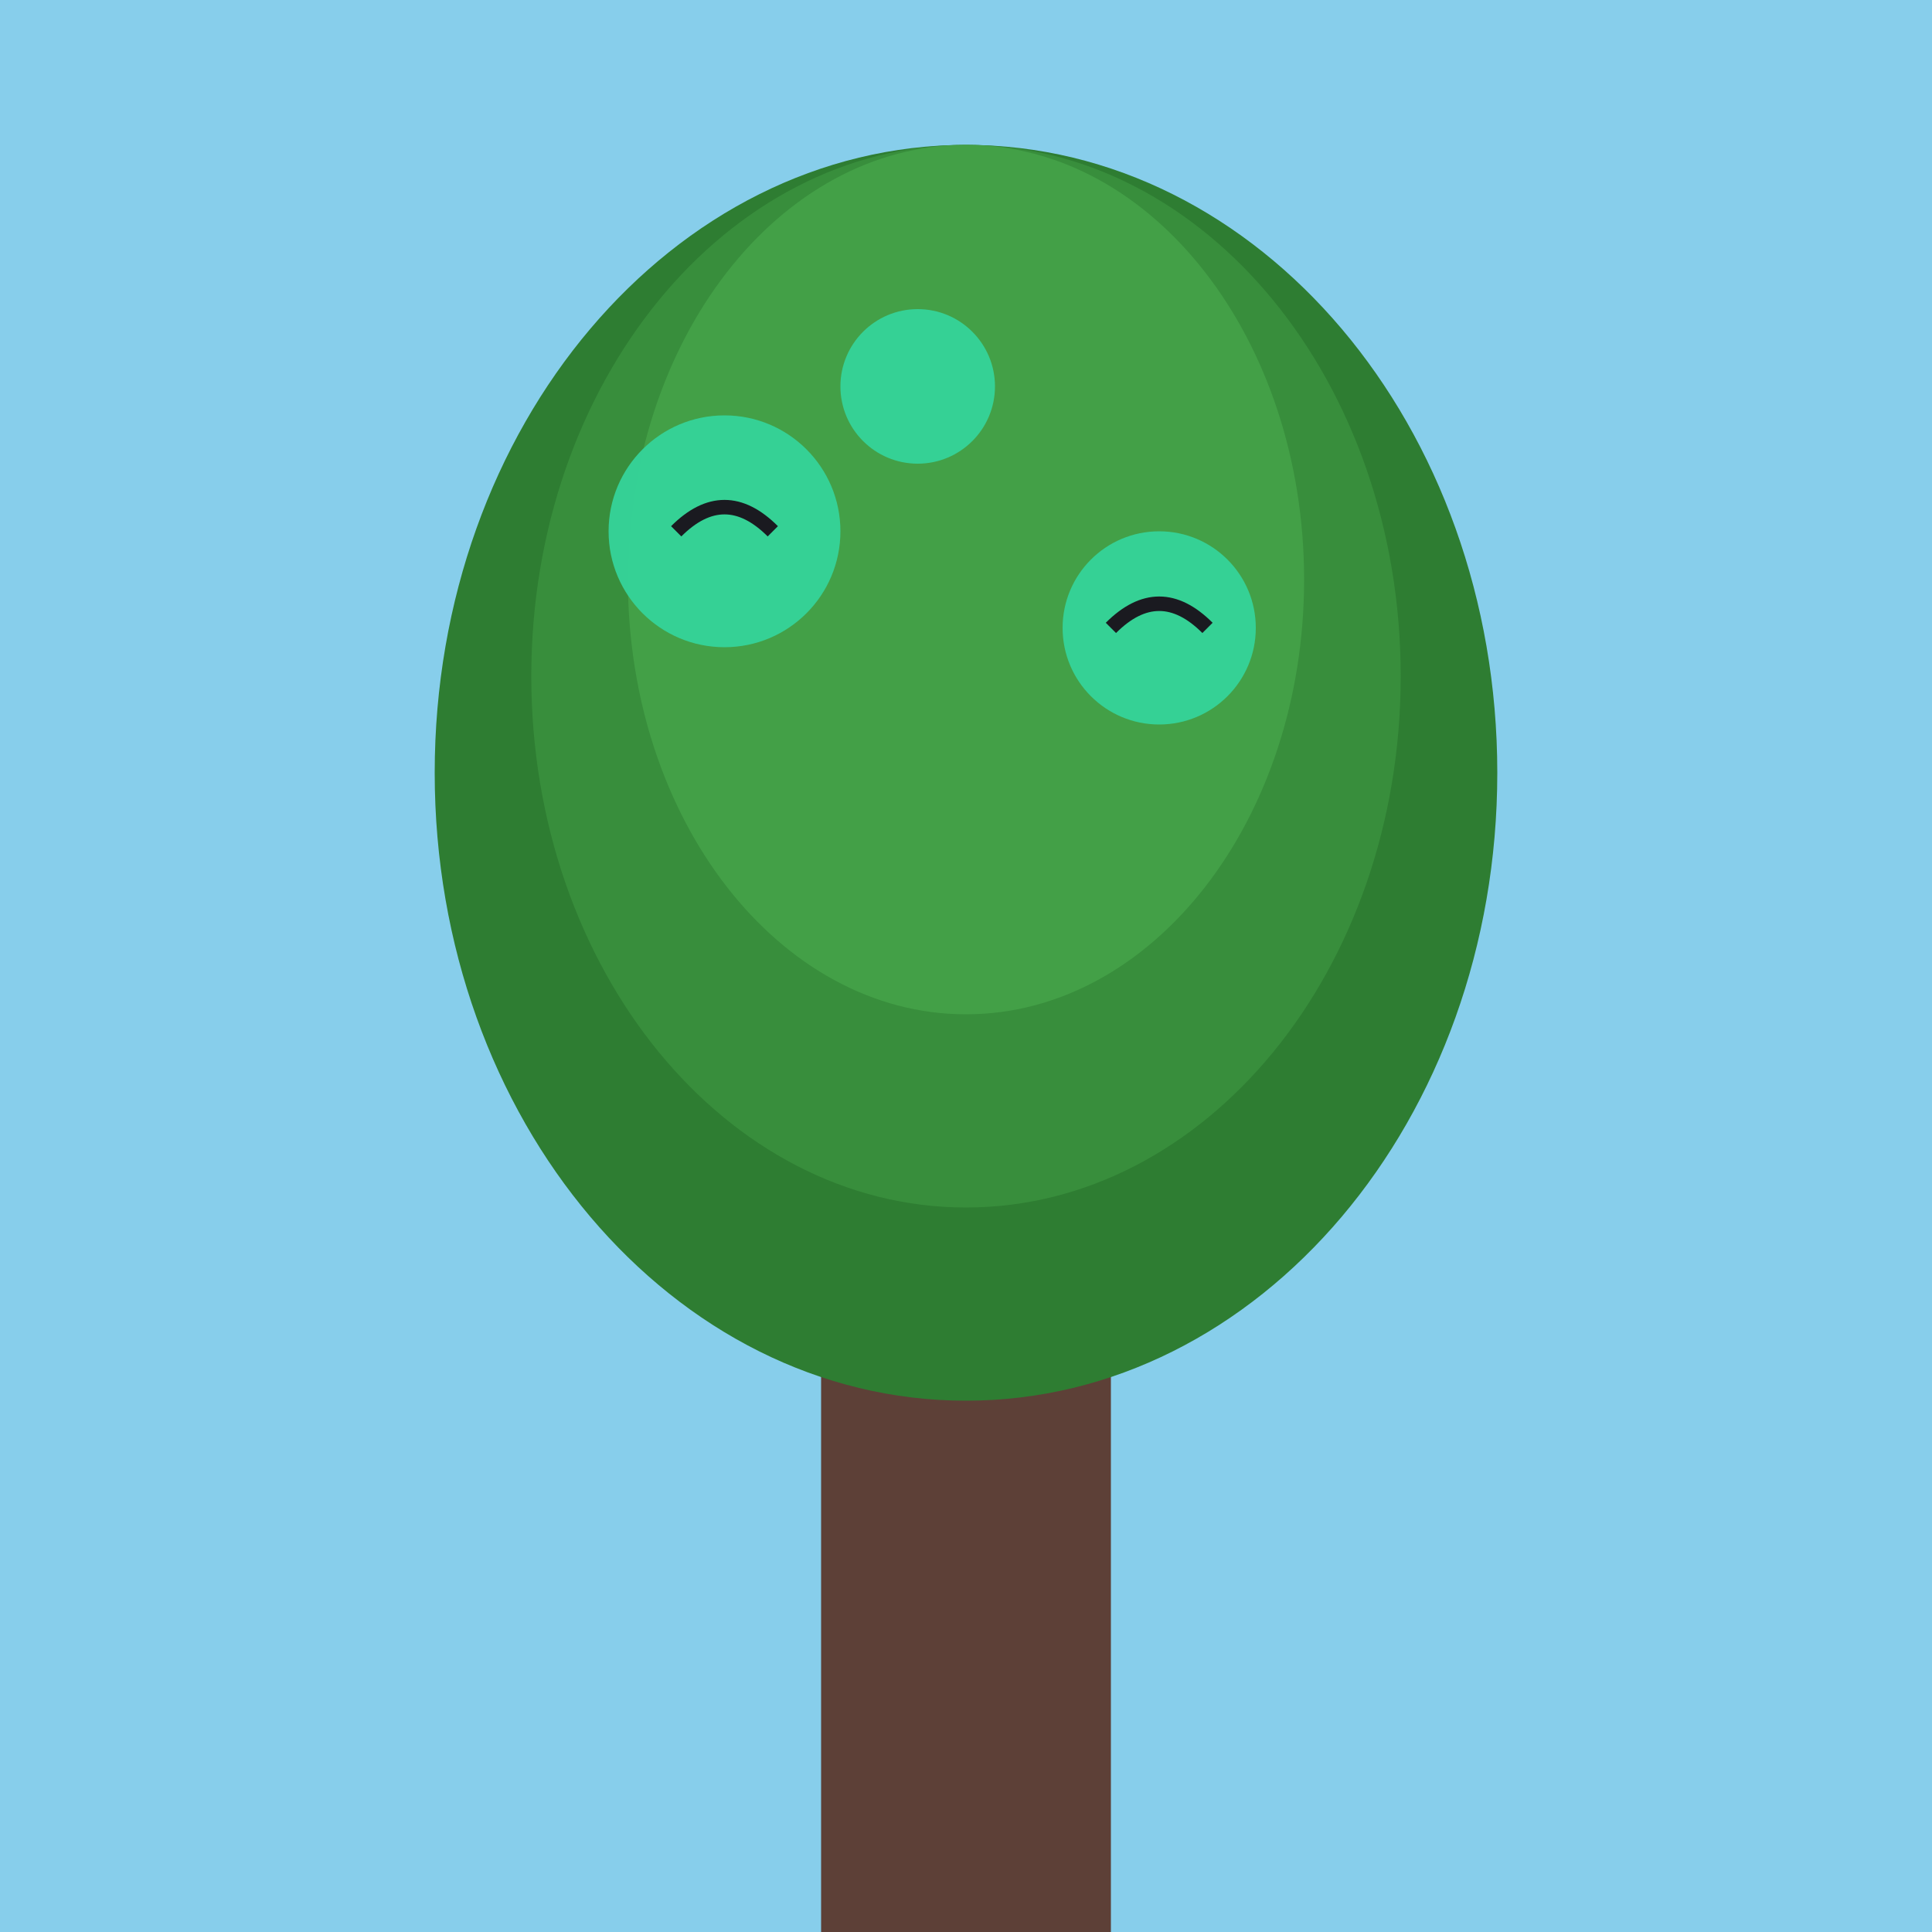
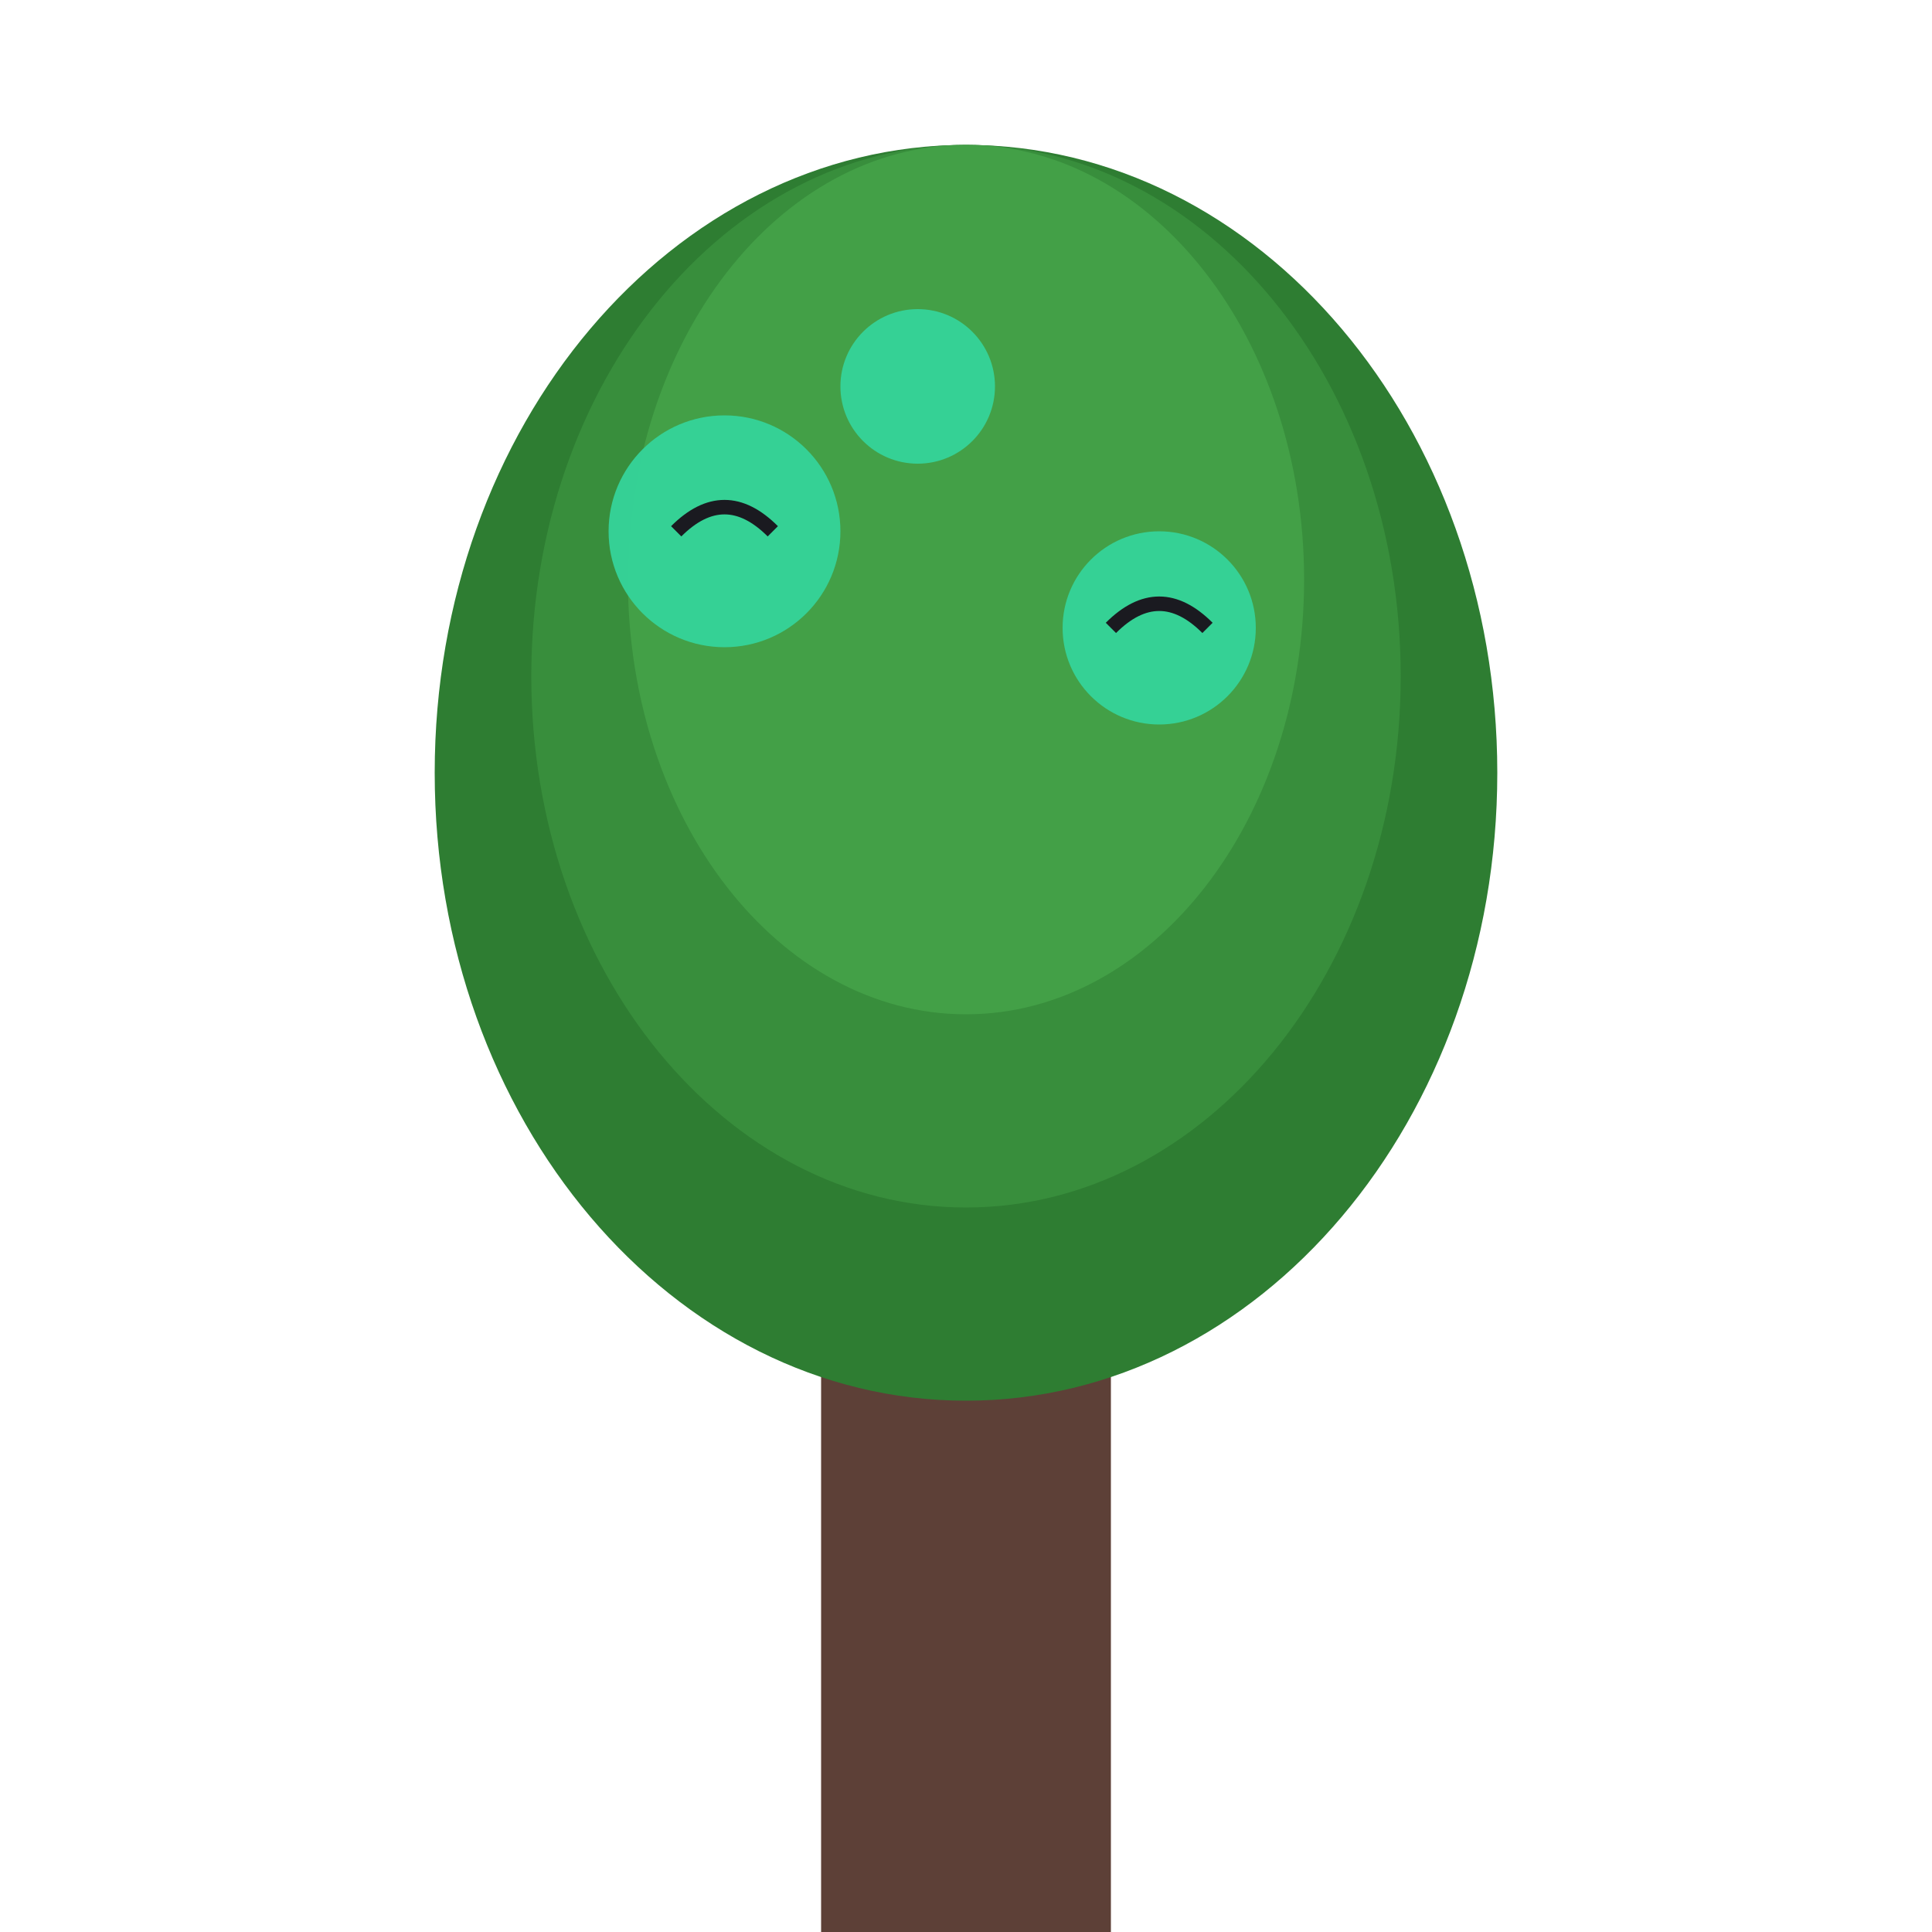
<svg xmlns="http://www.w3.org/2000/svg" viewBox="0 0 200 200" width="200" height="200">
-   <rect width="200" height="200" fill="#87CEEB" />
  <rect x="85" y="120" width="30" height="80" fill="#5D4037" />
  <ellipse cx="100" cy="80" rx="55" ry="65" fill="#2E7D32" />
  <ellipse cx="100" cy="70" rx="45" ry="55" fill="#388E3C" />
  <ellipse cx="100" cy="60" rx="35" ry="45" fill="#43A047" />
  <circle cx="75" cy="55" r="12" fill="#34d399" opacity="0.95" />
  <circle cx="120" cy="65" r="10" fill="#34d399" opacity="0.95" />
  <circle cx="95" cy="40" r="8" fill="#34d399" opacity="0.95" />
  <path d="M70 55 Q75 50 80 55" stroke="#1a1a20" stroke-width="1.5" fill="none" />
  <path d="M115 65 Q120 60 125 65" stroke="#1a1a20" stroke-width="1.5" fill="none" />
</svg>
